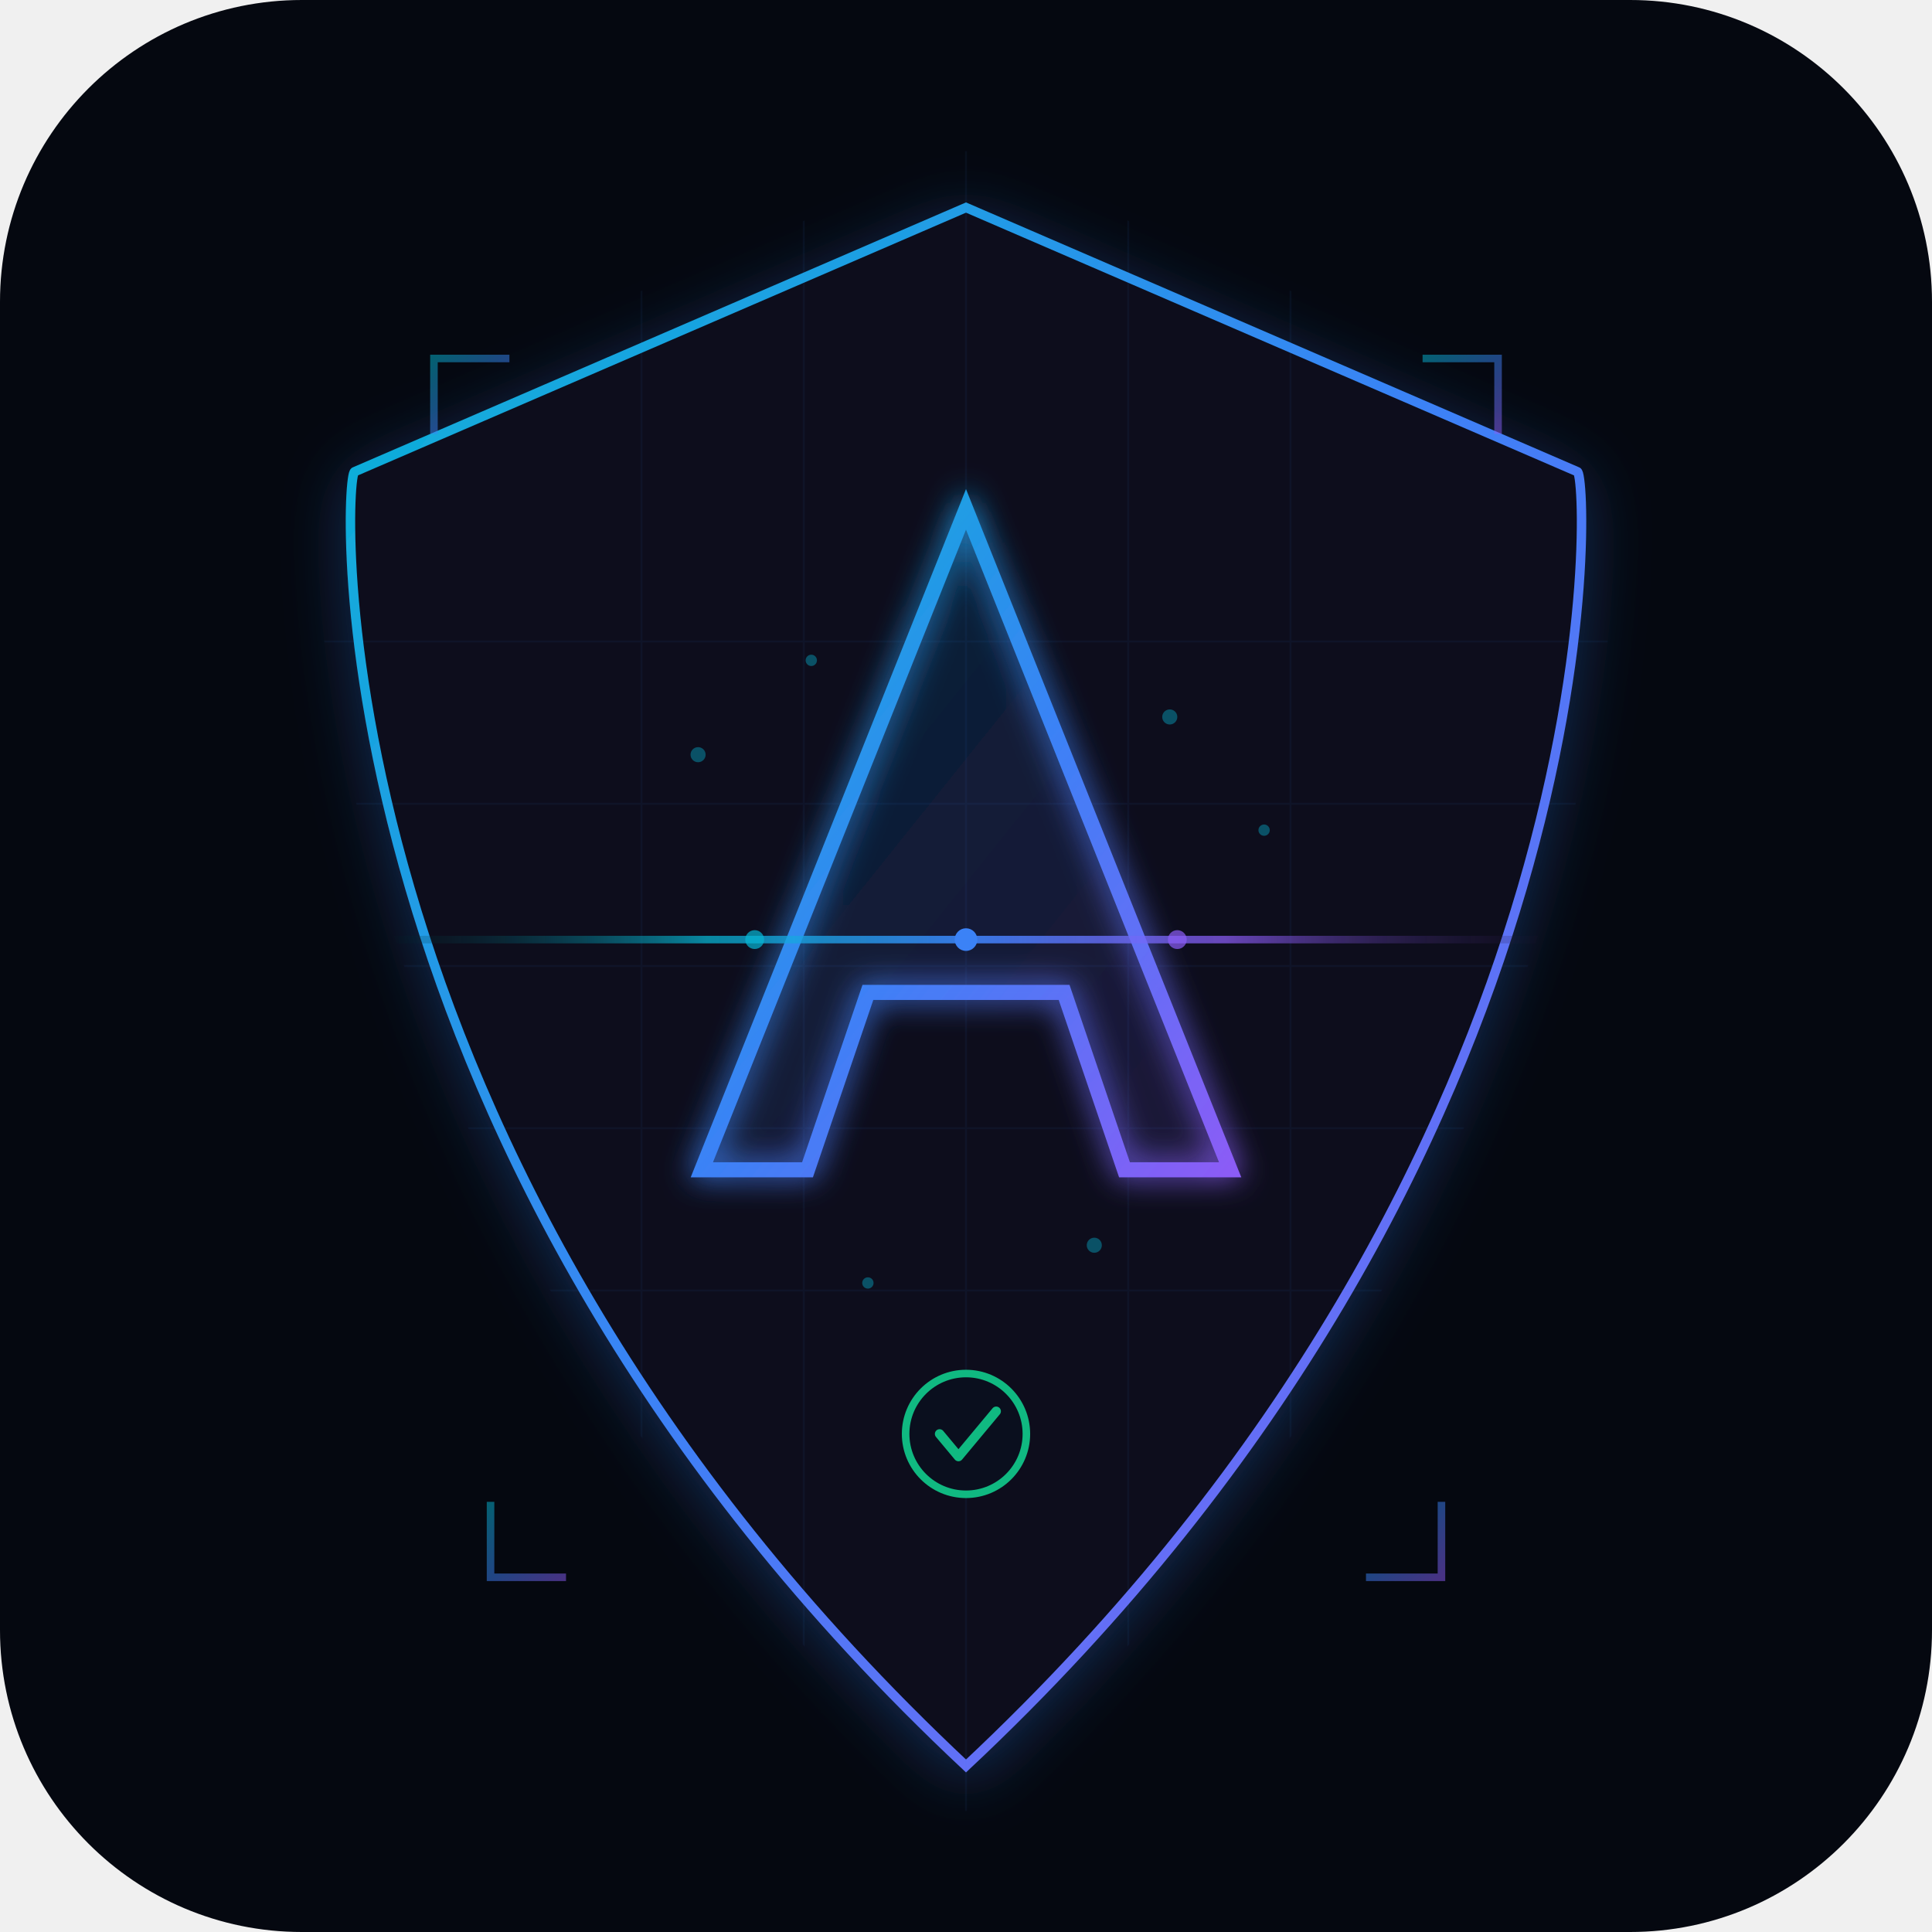
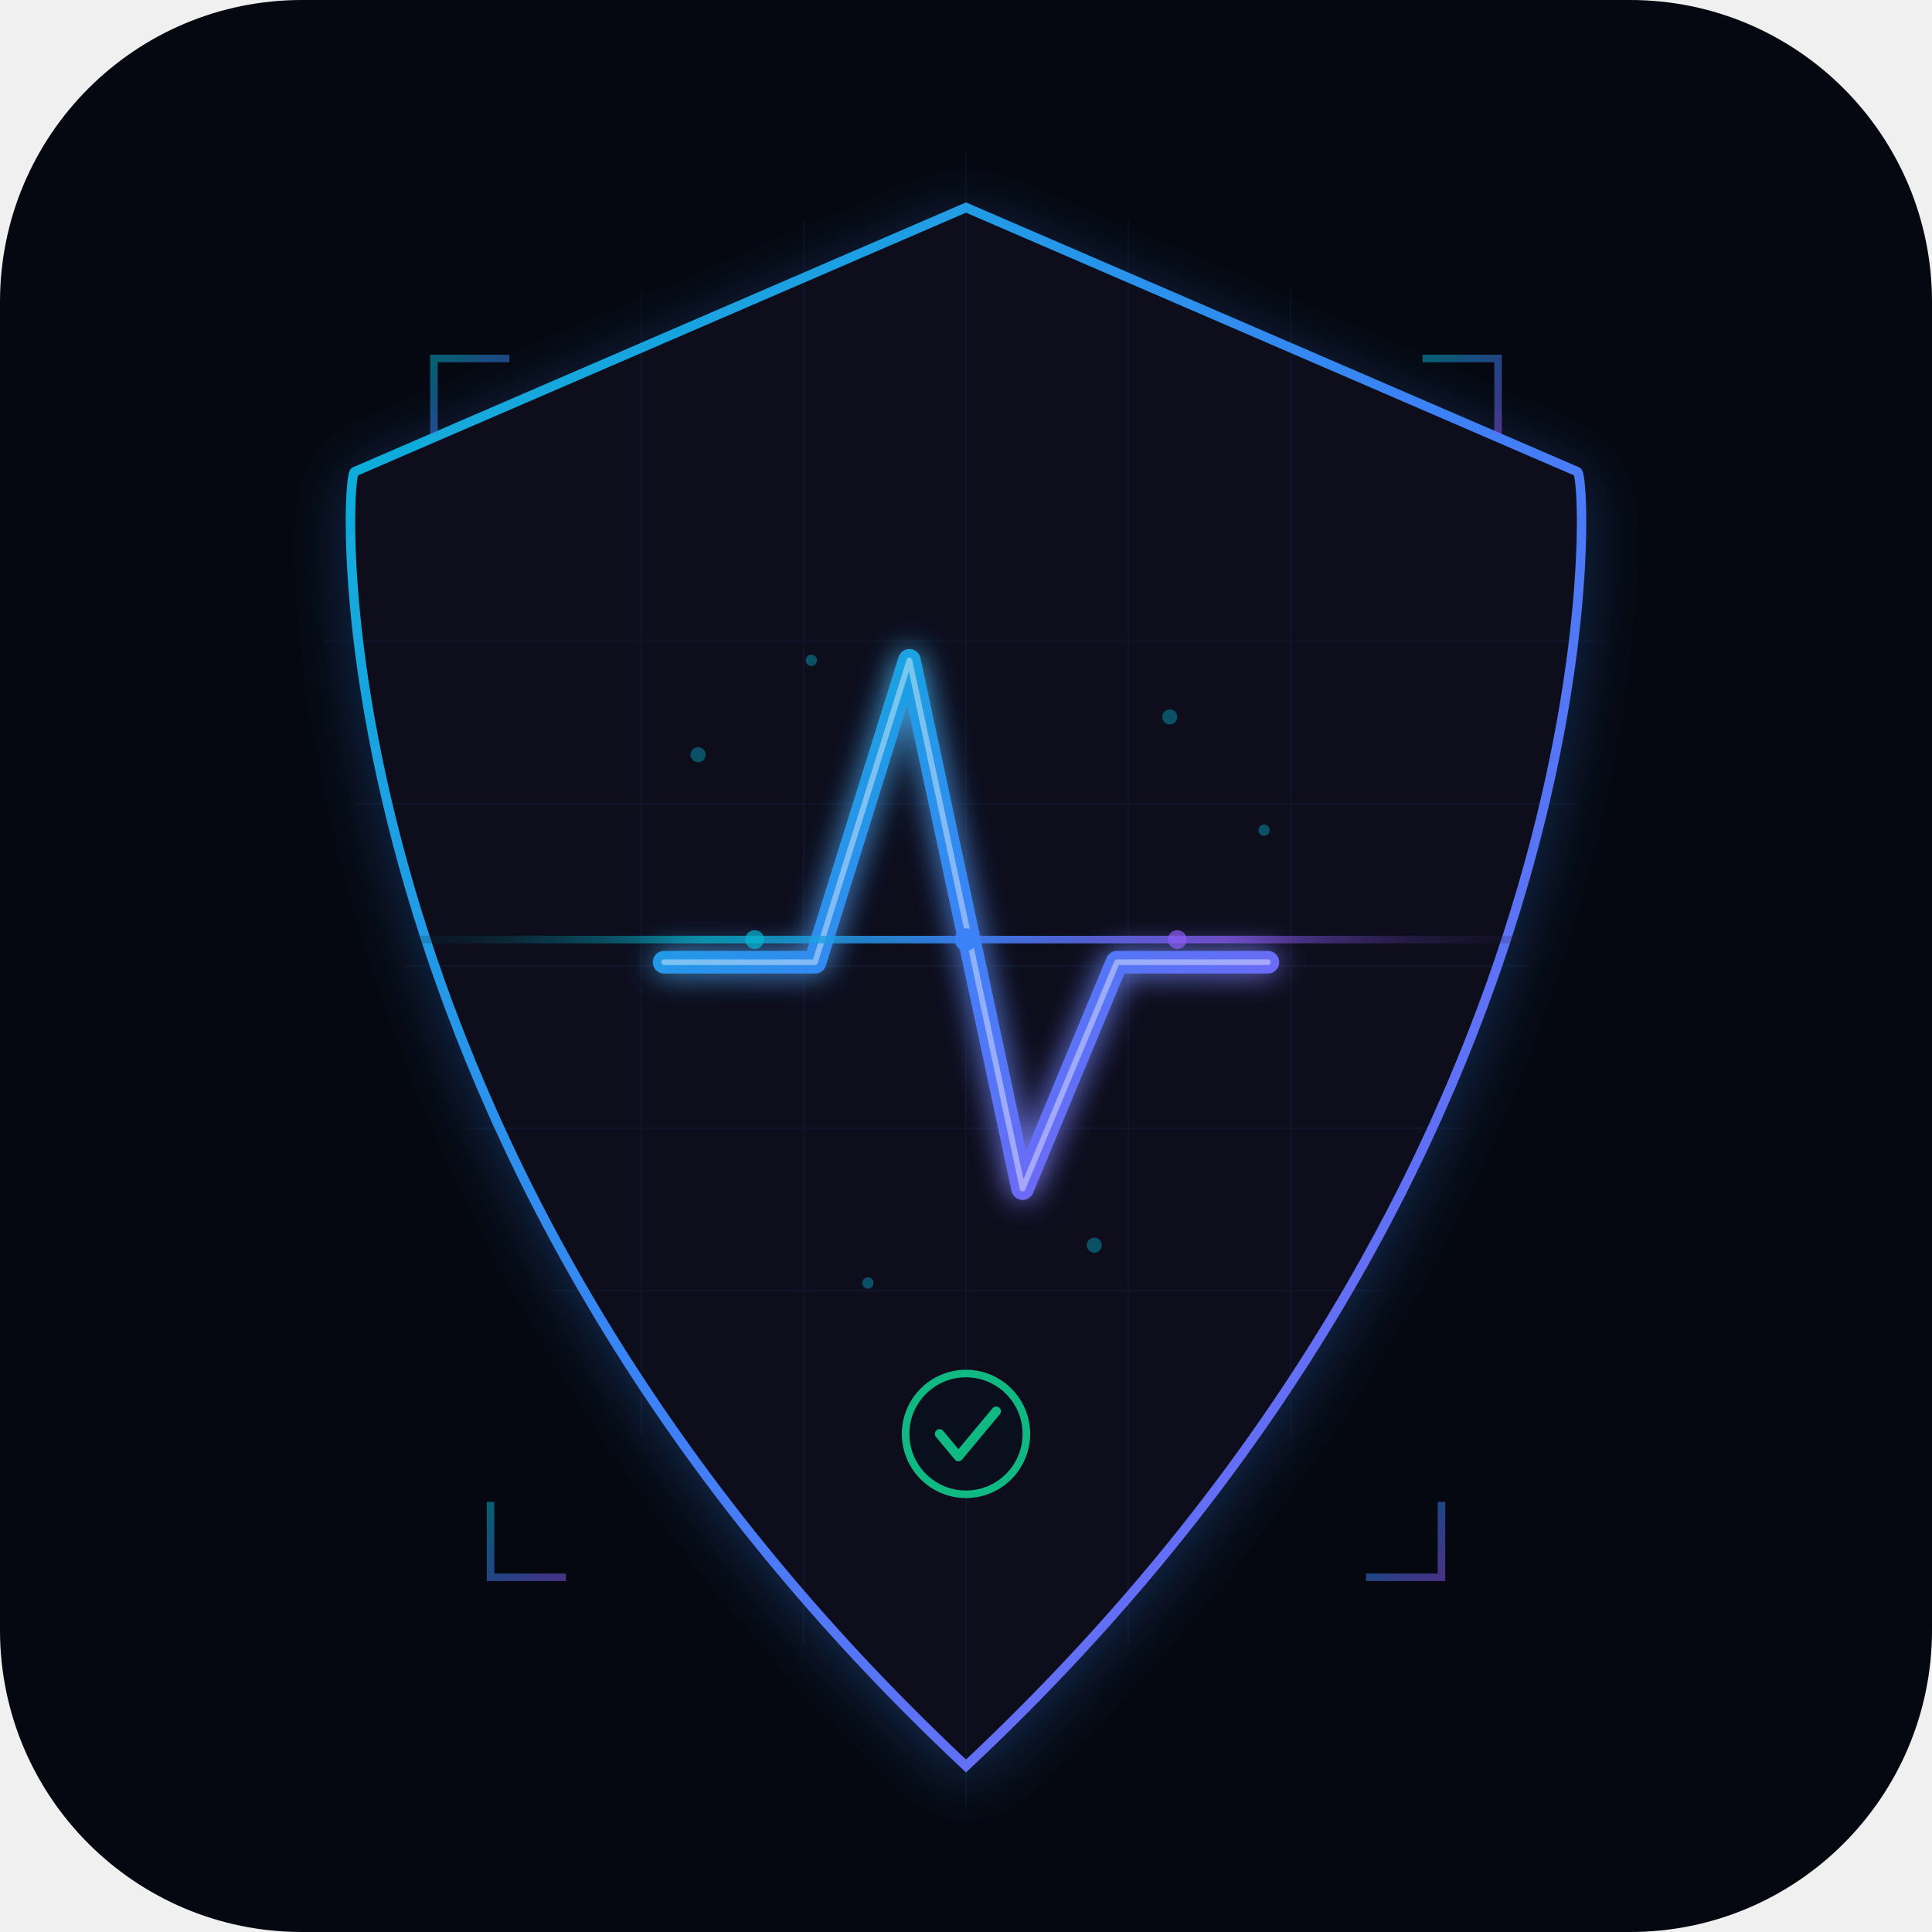
<svg xmlns="http://www.w3.org/2000/svg" viewBox="0 0 512 512" width="512" height="512">
  <defs>
    <linearGradient id="g1" x1="0%" y1="0%" x2="100%" y2="100%">
      <stop offset="0%" stop-color="#06B6D4" />
      <stop offset="50%" stop-color="#3B82F6" />
      <stop offset="100%" stop-color="#8B5CF6" />
    </linearGradient>
    <linearGradient id="scan" x1="0%" y1="0%" x2="100%" y2="0%">
      <stop offset="0%" stop-color="transparent" />
      <stop offset="30%" stop-color="#06B6D4" stop-opacity="0.8" />
      <stop offset="50%" stop-color="#3B82F6" />
      <stop offset="70%" stop-color="#8B5CF6" stop-opacity="0.8" />
      <stop offset="100%" stop-color="transparent" />
    </linearGradient>
    <filter id="glow">
      <feGaussianBlur stdDeviation="4" result="b" />
      <feMerge>
        <feMergeNode in="b" />
        <feMergeNode in="SourceGraphic" />
      </feMerge>
    </filter>
    <filter id="shadow">
      <feDropShadow dx="0" dy="3" stdDeviation="8" flood-color="#3B82F6" flood-opacity="0.3" />
    </filter>
    <clipPath id="sc">
      <path d="M256 40 L430 115 C430 115 440 310 256 480 C72 310 82 115 82 115 Z" />
    </clipPath>
  </defs>
  <rect width="512" height="512" fill="#050810" rx="80" />
  <g filter="url(#shadow)">
    <path d="M256 55 L418 125 C421 125 430 305 256 468 C82 305 91 125 94 125 Z" fill="#0a0f1e" stroke="url(#g1)" stroke-width="2.5" />
  </g>
  <g clip-path="url(#sc)" opacity="0.06" stroke="#3B82F6" stroke-width="0.5">
    <line x1="170" y1="40" x2="170" y2="480" />
    <line x1="213" y1="40" x2="213" y2="480" />
    <line x1="256" y1="40" x2="256" y2="480" />
    <line x1="299" y1="40" x2="299" y2="480" />
    <line x1="342" y1="40" x2="342" y2="480" />
    <line x1="80" y1="170" x2="440" y2="170" />
    <line x1="80" y1="213" x2="440" y2="213" />
    <line x1="80" y1="256" x2="440" y2="256" />
    <line x1="80" y1="299" x2="440" y2="299" />
    <line x1="80" y1="342" x2="440" y2="342" />
  </g>
  <g transform="translate(256,245)" filter="url(#glow)">
-     <path d="M0 -110 L-70 65 L-42 65 L-26 18 L26 18 L42 65 L70 65 Z" fill="none" stroke="url(#g1)" stroke-width="4" stroke-linejoin="miter" />
-     <line x1="-40" y1="5" x2="40" y2="5" stroke="url(#g1)" stroke-width="3.5" />
-     <path d="M0 -110 L-70 65 L-42 65 L-26 18 L26 18 L42 65 L70 65 Z" fill="url(#g1)" opacity="0.07" />
+     <path d="M-80 10 L-40 10 L-15 -70 L15 70 L40 10 L80 10" fill="none" stroke="url(#g1)" stroke-width="6" stroke-linecap="round" stroke-linejoin="round" />
+     <path d="M-80 10 L-40 10 L-15 -70 L15 70 L40 10 L80 10" fill="none" stroke="#fff" stroke-width="1.5" opacity="0.4" stroke-linecap="round" stroke-linejoin="round" />
  </g>
  <g clip-path="url(#sc)">
    <rect x="82" y="248" width="348" height="2" fill="url(#scan)" opacity="0.9" />
    <circle cx="200" cy="249" r="2.5" fill="#06B6D4" opacity="0.7" />
    <circle cx="256" cy="249" r="3" fill="#3B82F6" />
    <circle cx="312" cy="249" r="2.5" fill="#8B5CF6" opacity="0.7" />
  </g>
  <g stroke="url(#g1)" stroke-width="2" fill="none" opacity="0.5">
    <polyline points="115,115 115,95 135,95" />
    <polyline points="397,115 397,95 377,95" />
    <polyline points="150,418 130,418 130,398" />
    <polyline points="362,418 382,418 382,398" />
  </g>
  <g fill="#06B6D4" opacity="0.4">
    <circle cx="185" cy="200" r="2" />
    <circle cx="215" cy="175" r="1.5" />
    <circle cx="310" cy="190" r="2" />
    <circle cx="335" cy="220" r="1.5" />
    <circle cx="230" cy="340" r="1.5" />
    <circle cx="290" cy="330" r="2" />
  </g>
  <g transform="translate(256, 380)">
    <circle cx="0" cy="0" r="16" fill="#0a0f1e" stroke="#10B981" stroke-width="2" />
    <polyline points="-7,0 -2,6 8,-6" fill="none" stroke="#10B981" stroke-width="2.5" stroke-linecap="round" stroke-linejoin="round" />
  </g>
</svg>
